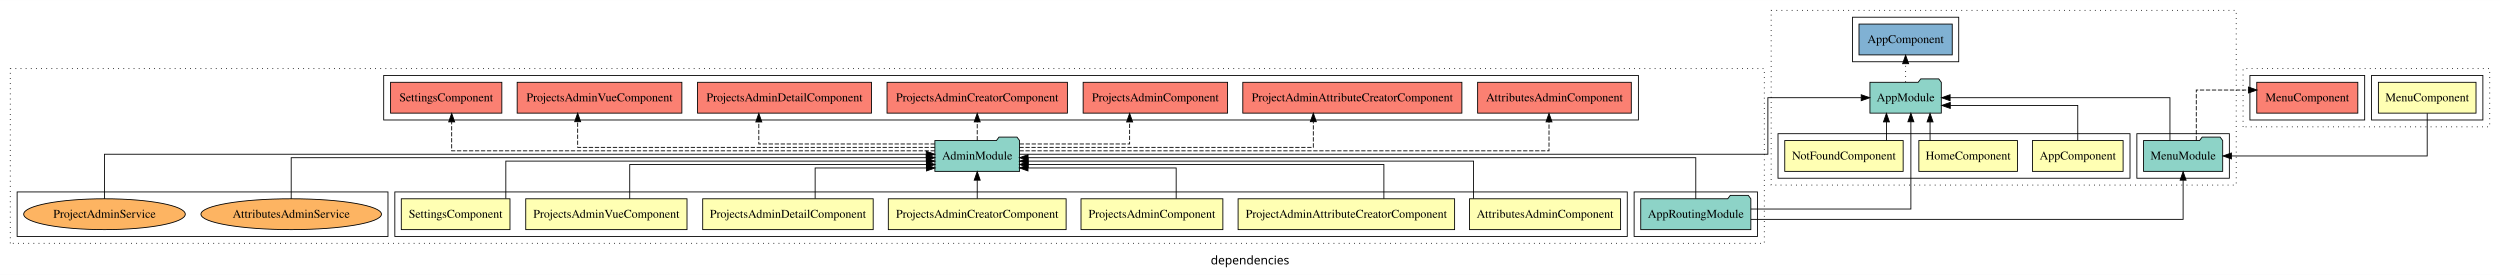
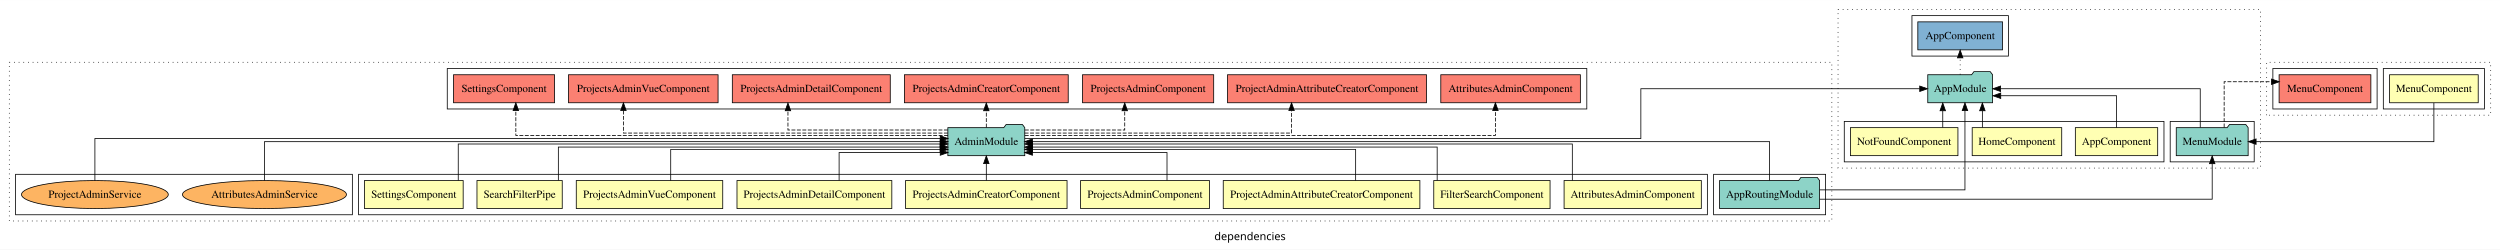
- <svg xmlns="http://www.w3.org/2000/svg" width="2919pt" height="321pt" viewBox="0.00 0.00 2919.00 320.80">
+ <svg xmlns="http://www.w3.org/2000/svg" width="3214pt" height="321pt" viewBox="0.00 0.00 3214.00 320.80">
  <g id="graph0" class="graph" transform="scale(1 1) rotate(0) translate(4 316.8)">
-     <polygon fill="white" stroke="transparent" points="-4,4 -4,-316.8 2915,-316.8 2915,4 -4,4" />
-     <text text-anchor="middle" x="1455.5" y="-8.2" font-family="sans-serif" font-size="14.00">dependencies</text>
+     <polygon fill="white" stroke="transparent" points="-4,4 -4,-316.8 3210,-316.8 3210,4 -4,4" />
+     <text text-anchor="middle" x="1603" y="-8.2" font-family="sans-serif" font-size="14.00">dependencies</text>
    <g id="clust1" class="cluster">
-       <polygon fill="none" stroke="black" stroke-dasharray="1,5" points="8,-32.8 8,-236.8 2056,-236.8 2056,-32.8 8,-32.8" />
+       <polygon fill="none" stroke="black" stroke-dasharray="1,5" points="8,-32.8 8,-236.8 2351,-236.8 2351,-32.8 8,-32.8" />
    </g>
    <g id="clust2" class="cluster">
-       <polygon fill="none" stroke="black" points="457,-40.8 457,-92.8 1896,-92.8 1896,-40.8 457,-40.8" />
-     </g>
-     <g id="clust10" class="cluster">
-       <polygon fill="none" stroke="black" points="1904,-40.8 1904,-92.8 2048,-92.8 2048,-40.8 1904,-40.8" />
-     </g>
-     <g id="clust11" class="cluster">
-       <polygon fill="none" stroke="black" points="444,-176.8 444,-228.8 1909,-228.8 1909,-176.8 444,-176.8" />
+       <polygon fill="none" stroke="black" points="457,-40.8 457,-92.8 2191,-92.8 2191,-40.8 457,-40.8" />
+     </g>
+     <g id="clust12" class="cluster">
+       <polygon fill="none" stroke="black" points="2199,-40.8 2199,-92.8 2343,-92.8 2343,-40.8 2199,-40.8" />
    </g>
    <g id="clust13" class="cluster">
+       <polygon fill="none" stroke="black" points="571,-176.8 571,-228.8 2036,-228.8 2036,-176.8 571,-176.8" />
+     </g>
+     <g id="clust15" class="cluster">
      <polygon fill="none" stroke="black" points="16,-40.8 16,-92.8 449,-92.8 449,-40.8 16,-40.8" />
    </g>
-     <g id="clust14" class="cluster">
-       <polygon fill="none" stroke="black" stroke-dasharray="1,5" points="2064,-100.8 2064,-304.8 2607,-304.8 2607,-100.8 2064,-100.8" />
-     </g>
-     <g id="clust15" class="cluster">
-       <polygon fill="none" stroke="black" points="2072,-108.8 2072,-160.8 2483,-160.8 2483,-108.8 2072,-108.8" />
-     </g>
-     <g id="clust19" class="cluster">
-       <polygon fill="none" stroke="black" points="2491,-108.8 2491,-160.8 2599,-160.8 2599,-108.8 2491,-108.8" />
+     <g id="clust16" class="cluster">
+       <polygon fill="none" stroke="black" stroke-dasharray="1,5" points="2359,-100.8 2359,-304.8 2902,-304.8 2902,-100.8 2359,-100.8" />
+     </g>
+     <g id="clust17" class="cluster">
+       <polygon fill="none" stroke="black" points="2367,-108.8 2367,-160.8 2778,-160.8 2778,-108.8 2367,-108.8" />
    </g>
    <g id="clust21" class="cluster">
-       <polygon fill="none" stroke="black" points="2159,-244.8 2159,-296.8 2283,-296.8 2283,-244.8 2159,-244.8" />
-     </g>
-     <g id="clust29" class="cluster">
-       <polygon fill="none" stroke="black" stroke-dasharray="1,5" points="2615,-168.8 2615,-236.8 2903,-236.8 2903,-168.8 2615,-168.8" />
-     </g>
-     <g id="clust30" class="cluster">
-       <polygon fill="none" stroke="black" points="2765,-176.8 2765,-228.8 2895,-228.8 2895,-176.8 2765,-176.8" />
-     </g>
-     <g id="clust33" class="cluster">
-       <polygon fill="none" stroke="black" points="2623,-176.8 2623,-228.8 2757,-228.8 2757,-176.8 2623,-176.8" />
+       <polygon fill="none" stroke="black" points="2786,-108.8 2786,-160.8 2894,-160.8 2894,-108.8 2786,-108.8" />
+     </g>
+     <g id="clust23" class="cluster">
+       <polygon fill="none" stroke="black" points="2454,-244.8 2454,-296.8 2578,-296.8 2578,-244.8 2454,-244.8" />
+     </g>
+     <g id="clust31" class="cluster">
+       <polygon fill="none" stroke="black" stroke-dasharray="1,5" points="2910,-168.8 2910,-236.8 3198,-236.8 3198,-168.8 2910,-168.8" />
+     </g>
+     <g id="clust32" class="cluster">
+       <polygon fill="none" stroke="black" points="3060,-176.8 3060,-228.8 3190,-228.8 3190,-176.8 3060,-176.8" />
+     </g>
+     <g id="clust35" class="cluster">
+       <polygon fill="none" stroke="black" points="2918,-176.8 2918,-228.8 3052,-228.8 3052,-176.8 2918,-176.8" />
    </g>
    <g id="node1" class="node">
-       <polygon fill="#ffffb3" stroke="black" points="1888.21,-84.8 1711.79,-84.8 1711.79,-48.8 1888.21,-48.8 1888.21,-84.8" />
-       <text text-anchor="middle" x="1800" y="-62.6" font-family="Times,serif" font-size="14.00">AttributesAdminComponent</text>
+       <polygon fill="#ffffb3" stroke="black" points="2183.21,-84.8 2006.79,-84.8 2006.79,-48.8 2183.21,-48.8 2183.21,-84.8" />
+       <text text-anchor="middle" x="2095" y="-62.6" font-family="Times,serif" font-size="14.00">AttributesAdminComponent</text>
+     </g>
+     <g id="node10" class="node">
+       <polygon fill="#8dd3c7" stroke="black" points="1313.44,-152.8 1310.44,-156.8 1289.44,-156.8 1286.44,-152.8 1214.56,-152.8 1214.56,-116.8 1313.44,-116.8 1313.44,-152.8" />
+       <text text-anchor="middle" x="1264" y="-130.6" font-family="Times,serif" font-size="14.00">AdminModule</text>
+     </g>
+     <g id="edge1" class="edge">
+       <path fill="none" stroke="black" d="M2017.38,-84.91C2017.38,-104.14 2017.38,-131.8 2017.38,-131.8 2017.38,-131.8 1323.43,-131.8 1323.43,-131.8" />
+       <polygon fill="black" stroke="black" points="1323.43,-128.3 1313.43,-131.8 1323.43,-135.3 1323.43,-128.3" />
+     </g>
+     <g id="node2" class="node">
+       <polygon fill="#ffffb3" stroke="black" points="1988.75,-84.8 1839.25,-84.8 1839.25,-48.8 1988.75,-48.8 1988.75,-84.8" />
+       <text text-anchor="middle" x="1914" y="-62.6" font-family="Times,serif" font-size="14.00">FilterSearchComponent</text>
+     </g>
+     <g id="edge2" class="edge">
+       <path fill="none" stroke="black" d="M1843.63,-85.1C1843.63,-103.07 1843.63,-127.8 1843.63,-127.8 1843.63,-127.8 1323.42,-127.8 1323.42,-127.8" />
+       <polygon fill="black" stroke="black" points="1323.42,-124.3 1313.42,-127.8 1323.42,-131.3 1323.42,-124.3" />
+     </g>
+     <g id="node3" class="node">
+       <polygon fill="#ffffb3" stroke="black" points="1821.4,-84.8 1568.6,-84.8 1568.6,-48.8 1821.4,-48.8 1821.4,-84.8" />
+       <text text-anchor="middle" x="1695" y="-62.6" font-family="Times,serif" font-size="14.00">ProjectAdminAttributeCreatorComponent</text>
+     </g>
+     <g id="edge3" class="edge">
+       <path fill="none" stroke="black" d="M1738.82,-84.83C1738.82,-101.86 1738.82,-124.8 1738.82,-124.8 1738.82,-124.8 1323.47,-124.8 1323.47,-124.8" />
+       <polygon fill="black" stroke="black" points="1323.47,-121.3 1313.47,-124.8 1323.47,-128.3 1323.47,-121.3" />
+     </g>
+     <g id="node4" class="node">
+       <polygon fill="#ffffb3" stroke="black" points="1550.82,-84.8 1385.18,-84.8 1385.18,-48.8 1550.82,-48.8 1550.82,-84.8" />
+       <text text-anchor="middle" x="1468" y="-62.6" font-family="Times,serif" font-size="14.00">ProjectsAdminComponent</text>
+     </g>
+     <g id="edge4" class="edge">
+       <path fill="none" stroke="black" d="M1496.3,-85.08C1496.3,-100.75 1496.3,-120.8 1496.3,-120.8 1496.3,-120.8 1323.27,-120.8 1323.27,-120.8" />
+       <polygon fill="black" stroke="black" points="1323.27,-117.3 1313.27,-120.8 1323.27,-124.3 1323.27,-117.3" />
+     </g>
+     <g id="node5" class="node">
+       <polygon fill="#ffffb3" stroke="black" points="1367.8,-84.8 1160.2,-84.8 1160.2,-48.8 1367.8,-48.8 1367.8,-84.8" />
+       <text text-anchor="middle" x="1264" y="-62.6" font-family="Times,serif" font-size="14.00">ProjectsAdminCreatorComponent</text>
+     </g>
+     <g id="edge5" class="edge">
+       <path fill="none" stroke="black" d="M1264,-85.02C1264,-85.02 1264,-106.53 1264,-106.53" />
+       <polygon fill="black" stroke="black" points="1260.5,-106.53 1264,-116.53 1267.5,-106.53 1260.5,-106.53" />
+     </g>
+     <g id="node6" class="node">
+       <polygon fill="#ffffb3" stroke="black" points="1142.53,-84.8 943.47,-84.8 943.47,-48.8 1142.53,-48.8 1142.53,-84.8" />
+       <text text-anchor="middle" x="1043" y="-62.6" font-family="Times,serif" font-size="14.00">ProjectsAdminDetailComponent</text>
+     </g>
+     <g id="edge6" class="edge">
+       <path fill="none" stroke="black" d="M1074.76,-85.08C1074.76,-100.75 1074.76,-120.8 1074.76,-120.8 1074.76,-120.8 1204.77,-120.8 1204.77,-120.8" />
+       <polygon fill="black" stroke="black" points="1204.77,-124.3 1214.77,-120.8 1204.77,-117.3 1204.77,-124.3" />
+     </g>
+     <g id="node7" class="node">
+       <polygon fill="#ffffb3" stroke="black" points="925.15,-84.8 736.85,-84.8 736.85,-48.8 925.15,-48.8 925.15,-84.8" />
+       <text text-anchor="middle" x="831" y="-62.6" font-family="Times,serif" font-size="14.00">ProjectsAdminVueComponent</text>
+     </g>
+     <g id="edge7" class="edge">
+       <path fill="none" stroke="black" d="M858.27,-84.83C858.27,-101.86 858.27,-124.8 858.27,-124.8 858.27,-124.8 1204.66,-124.8 1204.66,-124.8" />
+       <polygon fill="black" stroke="black" points="1204.66,-128.3 1214.66,-124.8 1204.66,-121.3 1204.66,-128.3" />
    </g>
    <g id="node8" class="node">
-       <polygon fill="#8dd3c7" stroke="black" points="1186.44,-152.8 1183.44,-156.8 1162.44,-156.8 1159.44,-152.8 1087.56,-152.8 1087.56,-116.8 1186.44,-116.8 1186.44,-152.8" />
-       <text text-anchor="middle" x="1137" y="-130.6" font-family="Times,serif" font-size="14.00">AdminModule</text>
-     </g>
-     <g id="edge1" class="edge">
-       <path fill="none" stroke="black" d="M1716.52,-85.07C1716.52,-103.36 1716.52,-128.8 1716.52,-128.8 1716.52,-128.8 1196.41,-128.8 1196.41,-128.8" />
-       <polygon fill="black" stroke="black" points="1196.41,-125.3 1186.41,-128.8 1196.41,-132.3 1196.41,-125.3" />
-     </g>
-     <g id="node2" class="node">
-       <polygon fill="#ffffb3" stroke="black" points="1694.4,-84.8 1441.6,-84.8 1441.6,-48.8 1694.4,-48.8 1694.4,-84.8" />
-       <text text-anchor="middle" x="1568" y="-62.6" font-family="Times,serif" font-size="14.00">ProjectAdminAttributeCreatorComponent</text>
-     </g>
-     <g id="edge2" class="edge">
-       <path fill="none" stroke="black" d="M1611.82,-84.83C1611.82,-101.86 1611.82,-124.8 1611.82,-124.8 1611.82,-124.8 1196.47,-124.8 1196.47,-124.8" />
-       <polygon fill="black" stroke="black" points="1196.47,-121.3 1186.47,-124.8 1196.47,-128.3 1196.47,-121.3" />
-     </g>
-     <g id="node3" class="node">
-       <polygon fill="#ffffb3" stroke="black" points="1423.82,-84.8 1258.18,-84.8 1258.18,-48.8 1423.82,-48.8 1423.82,-84.8" />
-       <text text-anchor="middle" x="1341" y="-62.6" font-family="Times,serif" font-size="14.00">ProjectsAdminComponent</text>
-     </g>
-     <g id="edge3" class="edge">
-       <path fill="none" stroke="black" d="M1369.3,-85.08C1369.3,-100.75 1369.3,-120.8 1369.3,-120.8 1369.3,-120.8 1196.27,-120.8 1196.27,-120.8" />
-       <polygon fill="black" stroke="black" points="1196.27,-117.3 1186.27,-120.8 1196.27,-124.3 1196.27,-117.3" />
-     </g>
-     <g id="node4" class="node">
-       <polygon fill="#ffffb3" stroke="black" points="1240.8,-84.8 1033.2,-84.8 1033.2,-48.8 1240.8,-48.8 1240.8,-84.8" />
-       <text text-anchor="middle" x="1137" y="-62.6" font-family="Times,serif" font-size="14.00">ProjectsAdminCreatorComponent</text>
-     </g>
-     <g id="edge4" class="edge">
-       <path fill="none" stroke="black" d="M1137,-85.02C1137,-85.02 1137,-106.53 1137,-106.53" />
-       <polygon fill="black" stroke="black" points="1133.5,-106.53 1137,-116.53 1140.5,-106.53 1133.5,-106.53" />
-     </g>
-     <g id="node5" class="node">
-       <polygon fill="#ffffb3" stroke="black" points="1015.53,-84.8 816.47,-84.8 816.47,-48.8 1015.53,-48.8 1015.53,-84.8" />
-       <text text-anchor="middle" x="916" y="-62.6" font-family="Times,serif" font-size="14.00">ProjectsAdminDetailComponent</text>
-     </g>
-     <g id="edge5" class="edge">
-       <path fill="none" stroke="black" d="M947.76,-85.08C947.76,-100.75 947.76,-120.8 947.76,-120.8 947.76,-120.8 1077.77,-120.8 1077.77,-120.8" />
-       <polygon fill="black" stroke="black" points="1077.77,-124.3 1087.77,-120.8 1077.77,-117.3 1077.77,-124.3" />
-     </g>
-     <g id="node6" class="node">
-       <polygon fill="#ffffb3" stroke="black" points="798.15,-84.8 609.85,-84.8 609.85,-48.8 798.15,-48.8 798.15,-84.8" />
-       <text text-anchor="middle" x="704" y="-62.6" font-family="Times,serif" font-size="14.00">ProjectsAdminVueComponent</text>
-     </g>
-     <g id="edge6" class="edge">
-       <path fill="none" stroke="black" d="M731.27,-84.83C731.27,-101.86 731.27,-124.8 731.27,-124.8 731.27,-124.8 1077.66,-124.8 1077.66,-124.8" />
-       <polygon fill="black" stroke="black" points="1077.66,-128.3 1087.66,-124.8 1077.66,-121.3 1077.66,-128.3" />
-     </g>
-     <g id="node7" class="node">
+       <polygon fill="#ffffb3" stroke="black" points="718.81,-84.8 609.19,-84.8 609.19,-48.8 718.81,-48.8 718.81,-84.8" />
+       <text text-anchor="middle" x="664" y="-62.6" font-family="Times,serif" font-size="14.00">SearchFilterPipe</text>
+     </g>
+     <g id="edge8" class="edge">
+       <path fill="none" stroke="black" d="M713.81,-85.1C713.81,-103.07 713.81,-127.8 713.81,-127.8 713.81,-127.8 1204.69,-127.8 1204.69,-127.8" />
+       <polygon fill="black" stroke="black" points="1204.69,-131.3 1214.69,-127.8 1204.69,-124.3 1204.69,-131.3" />
+     </g>
+     <g id="node9" class="node">
      <polygon fill="#ffffb3" stroke="black" points="591.45,-84.8 464.55,-84.8 464.55,-48.8 591.45,-48.8 591.45,-84.8" />
      <text text-anchor="middle" x="528" y="-62.6" font-family="Times,serif" font-size="14.00">SettingsComponent</text>
    </g>
-     <g id="edge7" class="edge">
-       <path fill="none" stroke="black" d="M586.6,-85.07C586.6,-103.36 586.6,-128.8 586.6,-128.8 586.6,-128.8 1077.67,-128.8 1077.67,-128.8" />
-       <polygon fill="black" stroke="black" points="1077.67,-132.3 1087.67,-128.8 1077.67,-125.3 1077.67,-132.3" />
-     </g>
-     <g id="node10" class="node">
-       <polygon fill="#fb8072" stroke="black" points="1900.71,-220.8 1721.29,-220.8 1721.29,-184.8 1900.71,-184.8 1900.71,-220.8" />
-       <text text-anchor="middle" x="1811" y="-198.6" font-family="Times,serif" font-size="14.00">AttributesAdminComponent </text>
-     </g>
    <g id="edge9" class="edge">
-       <path fill="none" stroke="black" stroke-dasharray="5,2" d="M1186.36,-140.8C1340.82,-140.8 1804.62,-140.8 1804.62,-140.8 1804.62,-140.8 1804.62,-174.53 1804.62,-174.53" />
-       <polygon fill="black" stroke="black" points="1801.13,-174.53 1804.62,-184.53 1808.13,-174.53 1801.13,-174.53" />
+       <path fill="none" stroke="black" d="M585.12,-84.91C585.12,-104.14 585.12,-131.8 585.12,-131.8 585.12,-131.8 1204.63,-131.8 1204.63,-131.8" />
+       <polygon fill="black" stroke="black" points="1204.63,-135.3 1214.63,-131.8 1204.63,-128.3 1204.63,-135.3" />
+     </g>
+     <g id="node12" class="node">
+       <polygon fill="#fb8072" stroke="black" points="2027.71,-220.8 1848.29,-220.8 1848.29,-184.8 2027.71,-184.8 2027.71,-220.8" />
+       <text text-anchor="middle" x="1938" y="-198.6" font-family="Times,serif" font-size="14.00">AttributesAdminComponent </text>
+     </g>
+     <g id="edge11" class="edge">
+       <path fill="none" stroke="black" stroke-dasharray="5,2" d="M1313.46,-142.8C1465.94,-142.8 1918.51,-142.8 1918.51,-142.8 1918.51,-142.8 1918.51,-174.8 1918.51,-174.8" />
+       <polygon fill="black" stroke="black" points="1915.01,-174.8 1918.51,-184.8 1922.01,-174.8 1915.01,-174.8" />
+     </g>
+     <g id="node13" class="node">
+       <polygon fill="#fb8072" stroke="black" points="1829.9,-220.8 1574.1,-220.8 1574.1,-184.8 1829.9,-184.8 1829.9,-220.8" />
+       <text text-anchor="middle" x="1702" y="-198.6" font-family="Times,serif" font-size="14.00">ProjectAdminAttributeCreatorComponent </text>
+     </g>
+     <g id="edge12" class="edge">
+       <path fill="none" stroke="black" stroke-dasharray="5,2" d="M1313.3,-145.8C1418.7,-145.8 1656.43,-145.8 1656.43,-145.8 1656.43,-145.8 1656.43,-174.76 1656.43,-174.76" />
+       <polygon fill="black" stroke="black" points="1652.93,-174.76 1656.43,-184.76 1659.93,-174.76 1652.93,-174.76" />
+     </g>
+     <g id="node14" class="node">
+       <polygon fill="#fb8072" stroke="black" points="1556.32,-220.8 1387.68,-220.8 1387.68,-184.8 1556.32,-184.8 1556.32,-220.8" />
+       <text text-anchor="middle" x="1472" y="-198.6" font-family="Times,serif" font-size="14.00">ProjectsAdminComponent </text>
+     </g>
+     <g id="edge13" class="edge">
+       <path fill="none" stroke="black" stroke-dasharray="5,2" d="M1313.57,-149.8C1366.22,-149.8 1441.95,-149.8 1441.95,-149.8 1441.95,-149.8 1441.95,-174.56 1441.95,-174.56" />
+       <polygon fill="black" stroke="black" points="1438.45,-174.56 1441.95,-184.56 1445.45,-174.56 1438.45,-174.56" />
+     </g>
+     <g id="node15" class="node">
+       <polygon fill="#fb8072" stroke="black" points="1369.3,-220.8 1158.7,-220.8 1158.7,-184.8 1369.3,-184.8 1369.3,-220.8" />
+       <text text-anchor="middle" x="1264" y="-198.6" font-family="Times,serif" font-size="14.00">ProjectsAdminCreatorComponent </text>
+     </g>
+     <g id="edge14" class="edge">
+       <path fill="none" stroke="black" stroke-dasharray="5,2" d="M1264,-153.02C1264,-153.02 1264,-174.53 1264,-174.53" />
+       <polygon fill="black" stroke="black" points="1260.5,-174.53 1264,-184.53 1267.5,-174.53 1260.5,-174.53" />
+     </g>
+     <g id="node16" class="node">
+       <polygon fill="#fb8072" stroke="black" points="1140.53,-220.8 937.47,-220.8 937.47,-184.8 1140.53,-184.8 1140.53,-220.8" />
+       <text text-anchor="middle" x="1039" y="-198.6" font-family="Times,serif" font-size="14.00">ProjectsAdminDetailComponent </text>
+     </g>
+     <g id="edge15" class="edge">
+       <path fill="none" stroke="black" stroke-dasharray="5,2" d="M1214.53,-149.8C1140.37,-149.8 1008.99,-149.8 1008.99,-149.8 1008.99,-149.8 1008.99,-174.56 1008.99,-174.56" />
+       <polygon fill="black" stroke="black" points="1005.49,-174.56 1008.99,-184.56 1012.49,-174.56 1005.49,-174.56" />
+     </g>
+     <g id="node17" class="node">
+       <polygon fill="#fb8072" stroke="black" points="919.15,-220.8 726.85,-220.8 726.85,-184.8 919.15,-184.8 919.15,-220.8" />
+       <text text-anchor="middle" x="823" y="-198.6" font-family="Times,serif" font-size="14.00">ProjectsAdminVueComponent </text>
+     </g>
+     <g id="edge16" class="edge">
+       <path fill="none" stroke="black" stroke-dasharray="5,2" d="M1214.52,-145.8C1094.45,-145.8 797.48,-145.8 797.48,-145.8 797.48,-145.8 797.48,-174.76 797.48,-174.76" />
+       <polygon fill="black" stroke="black" points="793.98,-174.76 797.48,-184.76 800.98,-174.76 793.98,-174.76" />
+     </g>
+     <g id="node18" class="node">
+       <polygon fill="#fb8072" stroke="black" points="708.95,-220.8 579.05,-220.8 579.05,-184.8 708.95,-184.8 708.95,-220.8" />
+       <text text-anchor="middle" x="644" y="-198.6" font-family="Times,serif" font-size="14.00">SettingsComponent </text>
+     </g>
+     <g id="edge17" class="edge">
+       <path fill="none" stroke="black" stroke-dasharray="5,2" d="M1214.76,-142.8C1070.54,-142.8 659.16,-142.8 659.16,-142.8 659.16,-142.8 659.16,-174.8 659.16,-174.8" />
+       <polygon fill="black" stroke="black" points="655.66,-174.8 659.16,-184.8 662.66,-174.8 655.66,-174.8" />
+     </g>
+     <g id="node24" class="node">
+       <polygon fill="#8dd3c7" stroke="black" points="2557.66,-220.8 2554.66,-224.8 2533.66,-224.8 2530.66,-220.8 2474.34,-220.8 2474.34,-184.8 2557.66,-184.8 2557.66,-220.8" />
+       <text text-anchor="middle" x="2516" y="-198.6" font-family="Times,serif" font-size="14.00">AppModule</text>
+     </g>
+     <g id="edge23" class="edge">
+       <path fill="none" stroke="black" d="M1313.5,-138.8C1493.87,-138.8 2105.48,-138.8 2105.48,-138.8 2105.48,-138.8 2105.48,-202.8 2105.48,-202.8 2105.48,-202.8 2464,-202.8 2464,-202.8" />
+       <polygon fill="black" stroke="black" points="2464,-206.3 2474,-202.8 2464,-199.3 2464,-206.3" />
    </g>
    <g id="node11" class="node">
-       <polygon fill="#fb8072" stroke="black" points="1702.9,-220.8 1447.1,-220.8 1447.1,-184.8 1702.9,-184.8 1702.9,-220.8" />
-       <text text-anchor="middle" x="1575" y="-198.6" font-family="Times,serif" font-size="14.00">ProjectAdminAttributeCreatorComponent </text>
+       <polygon fill="#8dd3c7" stroke="black" points="2335.28,-84.8 2332.28,-88.8 2311.28,-88.8 2308.28,-84.8 2206.72,-84.8 2206.72,-48.8 2335.28,-48.8 2335.28,-84.8" />
+       <text text-anchor="middle" x="2271" y="-62.6" font-family="Times,serif" font-size="14.00">AppRoutingModule</text>
    </g>
    <g id="edge10" class="edge">
-       <path fill="none" stroke="black" stroke-dasharray="5,2" d="M1186.3,-144.8C1291.7,-144.8 1529.43,-144.8 1529.43,-144.8 1529.43,-144.8 1529.43,-174.77 1529.43,-174.77" />
-       <polygon fill="black" stroke="black" points="1525.93,-174.77 1529.43,-184.77 1532.93,-174.77 1525.93,-174.77" />
-     </g>
-     <g id="node12" class="node">
-       <polygon fill="#fb8072" stroke="black" points="1429.32,-220.8 1260.68,-220.8 1260.68,-184.8 1429.32,-184.8 1429.32,-220.8" />
-       <text text-anchor="middle" x="1345" y="-198.6" font-family="Times,serif" font-size="14.00">ProjectsAdminComponent </text>
-     </g>
-     <g id="edge11" class="edge">
-       <path fill="none" stroke="black" stroke-dasharray="5,2" d="M1186.57,-148.8C1239.22,-148.8 1314.95,-148.8 1314.95,-148.8 1314.95,-148.8 1314.95,-174.52 1314.95,-174.52" />
-       <polygon fill="black" stroke="black" points="1311.45,-174.52 1314.95,-184.52 1318.45,-174.52 1311.45,-174.52" />
-     </g>
-     <g id="node13" class="node">
-       <polygon fill="#fb8072" stroke="black" points="1242.3,-220.8 1031.7,-220.8 1031.7,-184.8 1242.3,-184.8 1242.3,-220.8" />
-       <text text-anchor="middle" x="1137" y="-198.6" font-family="Times,serif" font-size="14.00">ProjectsAdminCreatorComponent </text>
-     </g>
-     <g id="edge12" class="edge">
-       <path fill="none" stroke="black" stroke-dasharray="5,2" d="M1137,-153.02C1137,-153.02 1137,-174.53 1137,-174.53" />
-       <polygon fill="black" stroke="black" points="1133.5,-174.53 1137,-184.53 1140.5,-174.53 1133.5,-174.53" />
-     </g>
-     <g id="node14" class="node">
-       <polygon fill="#fb8072" stroke="black" points="1013.53,-220.8 810.47,-220.8 810.47,-184.8 1013.53,-184.8 1013.53,-220.8" />
-       <text text-anchor="middle" x="912" y="-198.6" font-family="Times,serif" font-size="14.00">ProjectsAdminDetailComponent </text>
-     </g>
-     <g id="edge13" class="edge">
-       <path fill="none" stroke="black" stroke-dasharray="5,2" d="M1087.53,-148.8C1013.37,-148.8 881.99,-148.8 881.99,-148.8 881.99,-148.8 881.99,-174.52 881.99,-174.52" />
-       <polygon fill="black" stroke="black" points="878.49,-174.52 881.99,-184.52 885.49,-174.52 878.49,-174.52" />
-     </g>
-     <g id="node15" class="node">
-       <polygon fill="#fb8072" stroke="black" points="792.15,-220.8 599.85,-220.8 599.85,-184.8 792.15,-184.8 792.15,-220.8" />
-       <text text-anchor="middle" x="696" y="-198.6" font-family="Times,serif" font-size="14.00">ProjectsAdminVueComponent </text>
-     </g>
-     <g id="edge14" class="edge">
-       <path fill="none" stroke="black" stroke-dasharray="5,2" d="M1087.52,-144.8C967.45,-144.8 670.48,-144.8 670.48,-144.8 670.48,-144.8 670.48,-174.77 670.48,-174.77" />
-       <polygon fill="black" stroke="black" points="666.98,-174.77 670.48,-184.77 673.98,-174.77 666.98,-174.77" />
-     </g>
-     <g id="node16" class="node">
-       <polygon fill="#fb8072" stroke="black" points="581.95,-220.8 452.05,-220.8 452.05,-184.8 581.95,-184.8 581.95,-220.8" />
-       <text text-anchor="middle" x="517" y="-198.6" font-family="Times,serif" font-size="14.00">SettingsComponent </text>
-     </g>
-     <g id="edge15" class="edge">
-       <path fill="none" stroke="black" stroke-dasharray="5,2" d="M1087.56,-140.8C941.72,-140.8 523.38,-140.8 523.38,-140.8 523.38,-140.8 523.38,-174.53 523.38,-174.53" />
-       <polygon fill="black" stroke="black" points="519.88,-174.53 523.38,-184.53 526.88,-174.53 519.88,-174.53" />
-     </g>
-     <g id="node22" class="node">
-       <polygon fill="#8dd3c7" stroke="black" points="2262.66,-220.8 2259.66,-224.8 2238.66,-224.8 2235.66,-220.8 2179.34,-220.8 2179.34,-184.8 2262.66,-184.8 2262.66,-220.8" />
-       <text text-anchor="middle" x="2221" y="-198.6" font-family="Times,serif" font-size="14.00">AppModule</text>
-     </g>
-     <g id="edge21" class="edge">
-       <path fill="none" stroke="black" d="M1186.31,-136.8C1377.61,-136.8 2060.17,-136.8 2060.17,-136.8 2060.17,-136.8 2060.17,-202.8 2060.17,-202.8 2060.17,-202.8 2169.16,-202.8 2169.16,-202.8" />
-       <polygon fill="black" stroke="black" points="2169.16,-206.3 2179.16,-202.8 2169.16,-199.3 2169.16,-206.3" />
-     </g>
-     <g id="node9" class="node">
-       <polygon fill="#8dd3c7" stroke="black" points="2040.28,-84.8 2037.28,-88.8 2016.28,-88.8 2013.28,-84.8 1911.72,-84.8 1911.72,-48.8 2040.28,-48.8 2040.28,-84.8" />
-       <text text-anchor="middle" x="1976" y="-62.6" font-family="Times,serif" font-size="14.00">AppRoutingModule</text>
-     </g>
-     <g id="edge8" class="edge">
-       <path fill="none" stroke="black" d="M1976,-84.83C1976,-104.38 1976,-132.8 1976,-132.8 1976,-132.8 1196.35,-132.8 1196.35,-132.8" />
-       <polygon fill="black" stroke="black" points="1196.35,-129.3 1186.35,-132.8 1196.35,-136.3 1196.35,-129.3" />
-     </g>
-     <g id="edge22" class="edge">
-       <path fill="none" stroke="black" d="M2040.35,-72.8C2114.76,-72.8 2227.14,-72.8 2227.14,-72.8 2227.14,-72.8 2227.14,-174.72 2227.14,-174.72" />
-       <polygon fill="black" stroke="black" points="2223.64,-174.72 2227.14,-184.72 2230.64,-174.72 2223.64,-174.72" />
-     </g>
-     <g id="node23" class="node">
-       <polygon fill="#8dd3c7" stroke="black" points="2591.21,-152.8 2588.21,-156.8 2567.21,-156.8 2564.21,-152.8 2498.79,-152.8 2498.79,-116.8 2591.21,-116.8 2591.21,-152.8" />
-       <text text-anchor="middle" x="2545" y="-130.6" font-family="Times,serif" font-size="14.00">MenuModule</text>
-     </g>
-     <g id="edge26" class="edge">
-       <path fill="none" stroke="black" d="M2040.44,-60.8C2189.41,-60.8 2545,-60.8 2545,-60.8 2545,-60.8 2545,-106.51 2545,-106.51" />
-       <polygon fill="black" stroke="black" points="2541.5,-106.51 2545,-116.51 2548.5,-106.51 2541.5,-106.51" />
-     </g>
-     <g id="node17" class="node">
+       <path fill="none" stroke="black" d="M2271,-85.02C2271,-105.17 2271,-134.8 2271,-134.8 2271,-134.8 1323.25,-134.8 1323.25,-134.8" />
+       <polygon fill="black" stroke="black" points="1323.25,-131.3 1313.25,-134.8 1323.25,-138.3 1323.25,-131.3" />
+     </g>
+     <g id="edge24" class="edge">
+       <path fill="none" stroke="black" d="M2335.35,-72.8C2409.76,-72.8 2522.14,-72.8 2522.14,-72.8 2522.14,-72.8 2522.14,-174.72 2522.14,-174.72" />
+       <polygon fill="black" stroke="black" points="2518.64,-174.72 2522.14,-184.72 2525.64,-174.72 2518.64,-174.72" />
+     </g>
+     <g id="node25" class="node">
+       <polygon fill="#8dd3c7" stroke="black" points="2886.21,-152.8 2883.21,-156.8 2862.21,-156.8 2859.21,-152.8 2793.79,-152.8 2793.79,-116.8 2886.21,-116.8 2886.21,-152.8" />
+       <text text-anchor="middle" x="2840" y="-130.6" font-family="Times,serif" font-size="14.00">MenuModule</text>
+     </g>
+     <g id="edge28" class="edge">
+       <path fill="none" stroke="black" d="M2335.44,-60.8C2484.41,-60.8 2840,-60.8 2840,-60.8 2840,-60.8 2840,-106.51 2840,-106.51" />
+       <polygon fill="black" stroke="black" points="2836.5,-106.51 2840,-116.51 2843.5,-106.51 2836.5,-106.51" />
+     </g>
+     <g id="node19" class="node">
      <ellipse fill="#fdb462" stroke="black" cx="336" cy="-66.8" rx="105.38" ry="18" />
      <text text-anchor="middle" x="336" y="-62.6" font-family="Times,serif" font-size="14.00">AttributesAdminService</text>
    </g>
-     <g id="edge16" class="edge">
-       <path fill="none" stroke="black" d="M336,-84.83C336,-104.38 336,-132.8 336,-132.8 336,-132.8 1077.5,-132.8 1077.5,-132.8" />
-       <polygon fill="black" stroke="black" points="1077.5,-136.3 1087.5,-132.8 1077.5,-129.3 1077.5,-136.3" />
-     </g>
-     <g id="node18" class="node">
+     <g id="edge18" class="edge">
+       <path fill="none" stroke="black" d="M336,-85.02C336,-105.17 336,-134.8 336,-134.8 336,-134.8 1204.76,-134.8 1204.76,-134.8" />
+       <polygon fill="black" stroke="black" points="1204.76,-138.3 1214.76,-134.8 1204.76,-131.3 1204.76,-138.3" />
+     </g>
+     <g id="node20" class="node">
      <ellipse fill="#fdb462" stroke="black" cx="118" cy="-66.8" rx="94.34" ry="18" />
      <text text-anchor="middle" x="118" y="-62.6" font-family="Times,serif" font-size="14.00">ProjectAdminService</text>
    </g>
-     <g id="edge17" class="edge">
-       <path fill="none" stroke="black" d="M118,-84.83C118,-105.57 118,-136.8 118,-136.8 118,-136.8 1077.51,-136.8 1077.51,-136.8" />
-       <polygon fill="black" stroke="black" points="1077.51,-140.3 1087.51,-136.8 1077.51,-133.3 1077.51,-140.3" />
-     </g>
-     <g id="node19" class="node">
-       <polygon fill="#ffffb3" stroke="black" points="2474.94,-152.8 2369.06,-152.8 2369.06,-116.8 2474.94,-116.8 2474.94,-152.8" />
-       <text text-anchor="middle" x="2422" y="-130.6" font-family="Times,serif" font-size="14.00">AppComponent</text>
-     </g>
-     <g id="edge18" class="edge">
-       <path fill="none" stroke="black" d="M2422,-152.82C2422,-170.17 2422,-193.8 2422,-193.8 2422,-193.8 2273.14,-193.8 2273.14,-193.8" />
-       <polygon fill="black" stroke="black" points="2273.14,-190.3 2263.14,-193.8 2273.14,-197.3 2273.14,-190.3" />
-     </g>
-     <g id="node20" class="node">
-       <polygon fill="#ffffb3" stroke="black" points="2351.55,-152.8 2236.45,-152.8 2236.45,-116.8 2351.55,-116.8 2351.55,-152.8" />
-       <text text-anchor="middle" x="2294" y="-130.6" font-family="Times,serif" font-size="14.00">HomeComponent</text>
-     </g>
    <g id="edge19" class="edge">
-       <path fill="none" stroke="black" d="M2249.53,-153.02C2249.53,-153.02 2249.53,-174.53 2249.53,-174.53" />
-       <polygon fill="black" stroke="black" points="2246.03,-174.53 2249.53,-184.53 2253.03,-174.53 2246.03,-174.53" />
+       <path fill="none" stroke="black" d="M118,-84.97C118,-106.3 118,-138.8 118,-138.8 118,-138.8 1204.76,-138.8 1204.76,-138.8" />
+       <polygon fill="black" stroke="black" points="1204.76,-142.3 1214.76,-138.8 1204.76,-135.3 1204.76,-142.3" />
    </g>
    <g id="node21" class="node">
-       <polygon fill="#ffffb3" stroke="black" points="2218.12,-152.8 2079.88,-152.8 2079.88,-116.8 2218.12,-116.8 2218.12,-152.8" />
-       <text text-anchor="middle" x="2149" y="-130.6" font-family="Times,serif" font-size="14.00">NotFoundComponent</text>
+       <polygon fill="#ffffb3" stroke="black" points="2769.94,-152.8 2664.06,-152.8 2664.06,-116.8 2769.94,-116.8 2769.94,-152.8" />
+       <text text-anchor="middle" x="2717" y="-130.6" font-family="Times,serif" font-size="14.00">AppComponent</text>
    </g>
    <g id="edge20" class="edge">
-       <path fill="none" stroke="black" d="M2198.61,-153.02C2198.61,-153.02 2198.61,-174.53 2198.61,-174.53" />
-       <polygon fill="black" stroke="black" points="2195.11,-174.53 2198.61,-184.53 2202.11,-174.53 2195.11,-174.53" />
-     </g>
-     <g id="node24" class="node">
-       <polygon fill="#80b1d3" stroke="black" points="2275.44,-288.8 2166.56,-288.8 2166.56,-252.8 2275.44,-252.8 2275.44,-288.8" />
-       <text text-anchor="middle" x="2221" y="-266.6" font-family="Times,serif" font-size="14.00">AppComponent </text>
-     </g>
-     <g id="edge24" class="edge">
-       <path fill="none" stroke="black" stroke-dasharray="1,5" d="M2221,-221.02C2221,-221.02 2221,-242.53 2221,-242.53" />
-       <polygon fill="black" stroke="black" points="2217.5,-242.53 2221,-252.53 2224.5,-242.53 2217.5,-242.53" />
-     </g>
-     <g id="edge23" class="edge">
-       <path fill="none" stroke="black" d="M2529.63,-153.02C2529.63,-173.17 2529.63,-202.8 2529.63,-202.8 2529.63,-202.8 2272.94,-202.8 2272.94,-202.8" />
-       <polygon fill="black" stroke="black" points="2272.94,-199.3 2262.94,-202.8 2272.94,-206.3 2272.94,-199.3" />
+       <path fill="none" stroke="black" d="M2717,-152.82C2717,-170.17 2717,-193.8 2717,-193.8 2717,-193.8 2568.14,-193.8 2568.14,-193.8" />
+       <polygon fill="black" stroke="black" points="2568.14,-190.3 2558.14,-193.8 2568.14,-197.3 2568.14,-190.3" />
+     </g>
+     <g id="node22" class="node">
+       <polygon fill="#ffffb3" stroke="black" points="2646.55,-152.8 2531.45,-152.8 2531.45,-116.8 2646.55,-116.8 2646.55,-152.8" />
+       <text text-anchor="middle" x="2589" y="-130.6" font-family="Times,serif" font-size="14.00">HomeComponent</text>
+     </g>
+     <g id="edge21" class="edge">
+       <path fill="none" stroke="black" d="M2544.53,-153.02C2544.53,-153.02 2544.53,-174.53 2544.53,-174.53" />
+       <polygon fill="black" stroke="black" points="2541.03,-174.53 2544.53,-184.53 2548.03,-174.53 2541.03,-174.53" />
+     </g>
+     <g id="node23" class="node">
+       <polygon fill="#ffffb3" stroke="black" points="2513.12,-152.8 2374.88,-152.8 2374.88,-116.8 2513.12,-116.8 2513.12,-152.8" />
+       <text text-anchor="middle" x="2444" y="-130.6" font-family="Times,serif" font-size="14.00">NotFoundComponent</text>
+     </g>
+     <g id="edge22" class="edge">
+       <path fill="none" stroke="black" d="M2493.61,-153.02C2493.61,-153.02 2493.61,-174.53 2493.61,-174.53" />
+       <polygon fill="black" stroke="black" points="2490.11,-174.53 2493.61,-184.53 2497.11,-174.53 2490.11,-174.53" />
    </g>
    <g id="node26" class="node">
-       <polygon fill="#fb8072" stroke="black" points="2748.99,-220.8 2631.01,-220.8 2631.01,-184.8 2748.99,-184.8 2748.99,-220.8" />
-       <text text-anchor="middle" x="2690" y="-198.6" font-family="Times,serif" font-size="14.00">MenuComponent </text>
+       <polygon fill="#80b1d3" stroke="black" points="2570.44,-288.8 2461.56,-288.8 2461.56,-252.8 2570.44,-252.8 2570.44,-288.8" />
+       <text text-anchor="middle" x="2516" y="-266.6" font-family="Times,serif" font-size="14.00">AppComponent </text>
+     </g>
+     <g id="edge26" class="edge">
+       <path fill="none" stroke="black" stroke-dasharray="1,5" d="M2516,-221.02C2516,-221.02 2516,-242.53 2516,-242.53" />
+       <polygon fill="black" stroke="black" points="2512.5,-242.53 2516,-252.53 2519.5,-242.53 2512.5,-242.53" />
+     </g>
+     <g id="edge25" class="edge">
+       <path fill="none" stroke="black" d="M2824.63,-153.02C2824.63,-173.17 2824.63,-202.8 2824.63,-202.8 2824.63,-202.8 2567.94,-202.8 2567.94,-202.8" />
+       <polygon fill="black" stroke="black" points="2567.94,-199.3 2557.94,-202.8 2567.94,-206.3 2567.94,-199.3" />
+     </g>
+     <g id="node28" class="node">
+       <polygon fill="#fb8072" stroke="black" points="3043.99,-220.8 2926.01,-220.8 2926.01,-184.8 3043.99,-184.8 3043.99,-220.8" />
+       <text text-anchor="middle" x="2985" y="-198.6" font-family="Times,serif" font-size="14.00">MenuComponent </text>
+     </g>
+     <g id="edge29" class="edge">
+       <path fill="none" stroke="black" stroke-dasharray="5,2" d="M2855.37,-153.05C2855.37,-175.82 2855.37,-211.8 2855.37,-211.8 2855.37,-211.8 2916.25,-211.8 2916.25,-211.8" />
+       <polygon fill="black" stroke="black" points="2916.25,-215.3 2926.25,-211.8 2916.25,-208.3 2916.25,-215.3" />
+     </g>
+     <g id="node27" class="node">
+       <polygon fill="#ffffb3" stroke="black" points="3181.99,-220.8 3068.01,-220.8 3068.01,-184.8 3181.99,-184.8 3181.99,-220.8" />
+       <text text-anchor="middle" x="3125" y="-198.6" font-family="Times,serif" font-size="14.00">MenuComponent</text>
    </g>
    <g id="edge27" class="edge">
-       <path fill="none" stroke="black" stroke-dasharray="5,2" d="M2560.37,-153.05C2560.37,-175.82 2560.37,-211.8 2560.37,-211.8 2560.37,-211.8 2621.25,-211.8 2621.25,-211.8" />
-       <polygon fill="black" stroke="black" points="2621.25,-215.3 2631.25,-211.8 2621.25,-208.3 2621.25,-215.3" />
-     </g>
-     <g id="node25" class="node">
-       <polygon fill="#ffffb3" stroke="black" points="2886.99,-220.8 2773.01,-220.8 2773.01,-184.8 2886.99,-184.8 2886.99,-220.8" />
-       <text text-anchor="middle" x="2830" y="-198.6" font-family="Times,serif" font-size="14.00">MenuComponent</text>
-     </g>
-     <g id="edge25" class="edge">
-       <path fill="none" stroke="black" d="M2830,-184.58C2830,-164.43 2830,-134.8 2830,-134.8 2830,-134.8 2601.42,-134.8 2601.42,-134.8" />
-       <polygon fill="black" stroke="black" points="2601.42,-131.3 2591.42,-134.8 2601.42,-138.3 2601.42,-131.3" />
+       <path fill="none" stroke="black" d="M3125,-184.58C3125,-164.43 3125,-134.8 3125,-134.8 3125,-134.8 2896.42,-134.8 2896.42,-134.8" />
+       <polygon fill="black" stroke="black" points="2896.42,-131.3 2886.42,-134.8 2896.42,-138.3 2896.42,-131.3" />
    </g>
  </g>
</svg>
